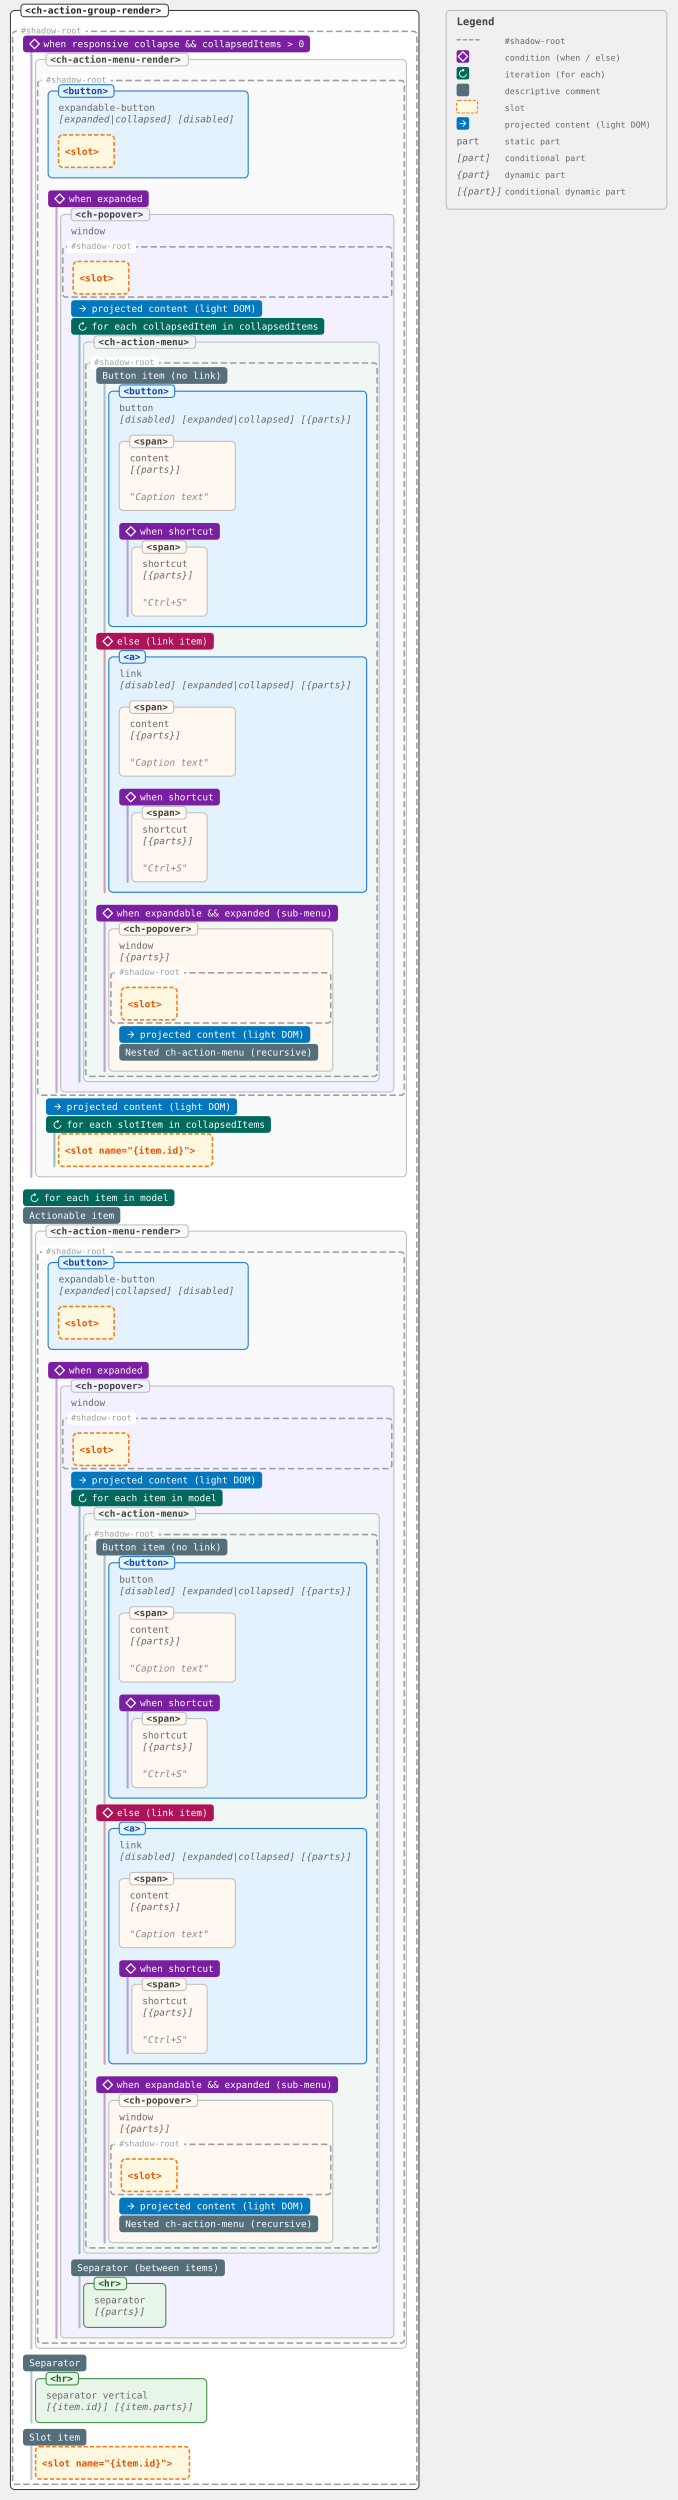
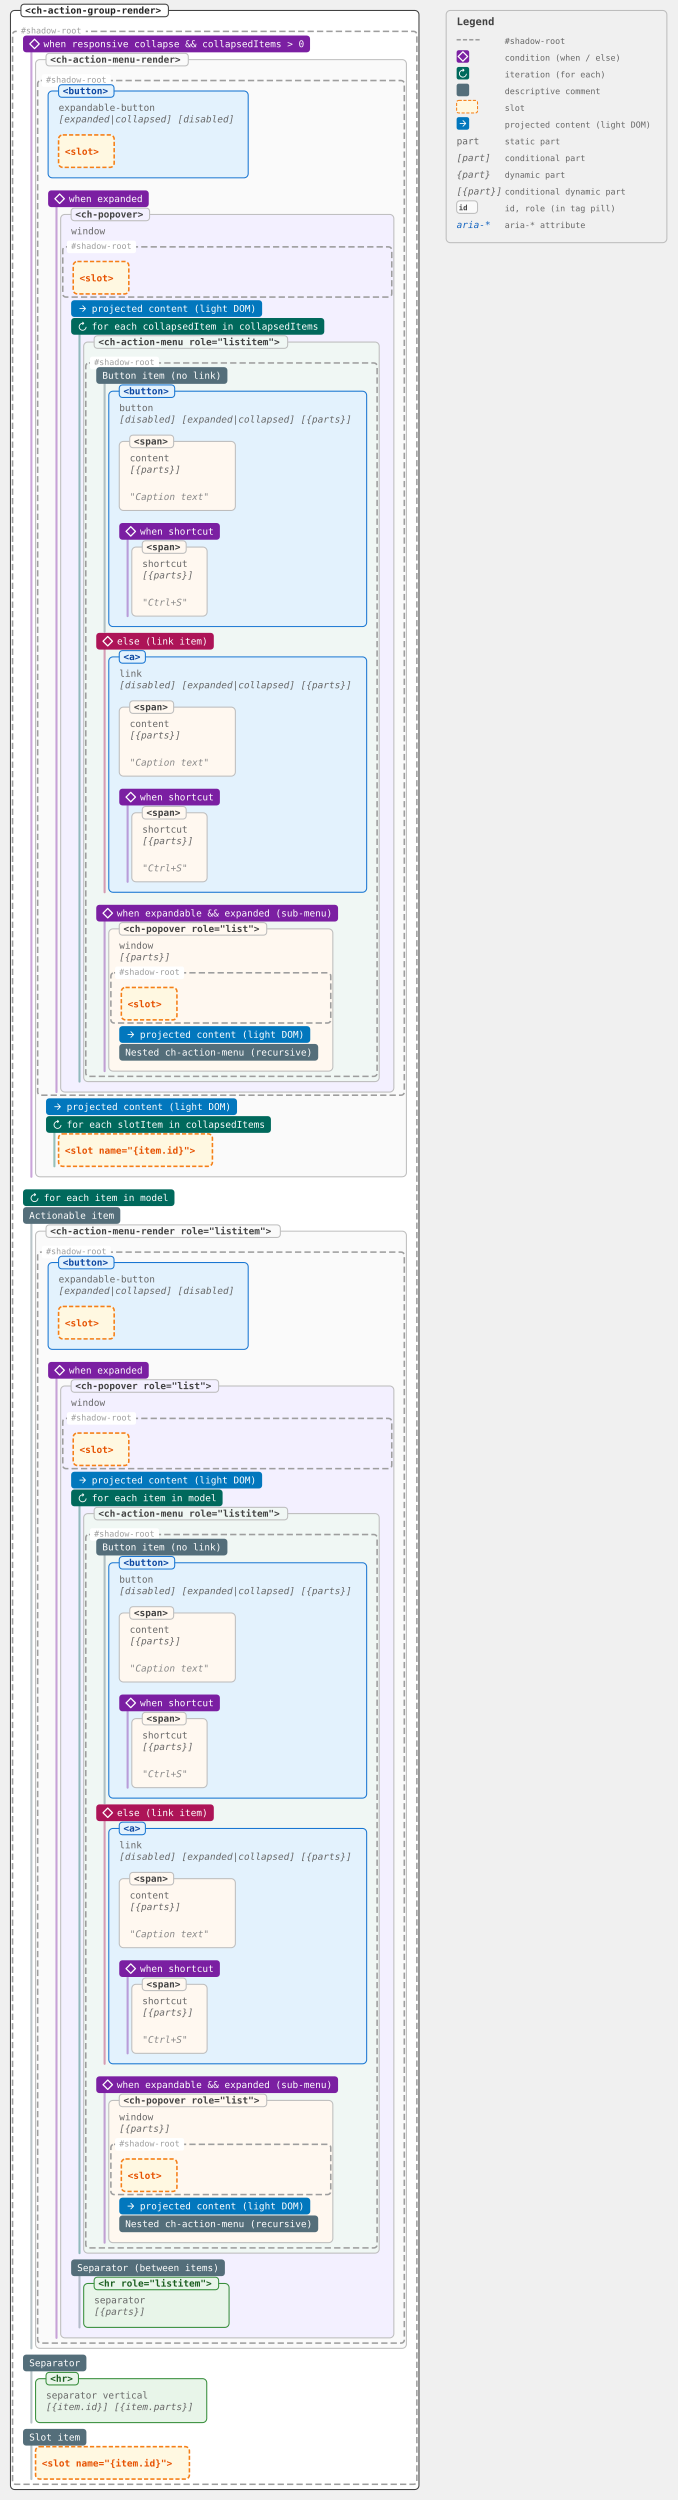
<svg xmlns="http://www.w3.org/2000/svg" viewBox="0 0 647.525 2390" width="647.525" height="2390" font-family="monospace, Consolas">
  <style>
    text { dominant-baseline: auto; }
  </style>
  <rect x="10" y="10" width="390.525" height="2370" fill="#ffffff" stroke="#424242" stroke-width="1" rx="4" />
  <rect x="20" y="4" width="141" height="12" fill="#ffffff" stroke="#424242" stroke-width="1" rx="3" />
  <text x="24" y="13" font-size="9" fill="#212121" font-weight="bold">&lt;ch-action-group-render&gt;</text>
  <rect x="12" y="30" width="386.525" height="2345" fill="none" stroke="#9e9e9e" stroke-width="1.5" stroke-dasharray="6 3" rx="3" />
  <rect x="16" y="24" width="66" height="12" fill="#ffffff" rx="2" />
  <text x="20" y="32" font-size="8" fill="#9e9e9e" font-family="monospace">#shadow-root</text>
  <line x1="30" y1="50" x2="30" y2="1125" stroke="#7b1fa2" stroke-width="2" stroke-opacity="0.4" stroke-linecap="round" />
  <line x1="30" y1="1170" x2="30" y2="2245" stroke="#546e7a" stroke-width="2" stroke-opacity="0.4" stroke-linecap="round" />
  <line x1="30" y1="2267" x2="30" y2="2316" stroke="#546e7a" stroke-width="2" stroke-opacity="0.4" stroke-linecap="round" />
  <line x1="30" y1="2338" x2="30" y2="2370" stroke="#546e7a" stroke-width="2" stroke-opacity="0.4" stroke-linecap="round" />
  <rect x="22" y="34" width="274.4" height="16" fill="#7b1fa2" rx="3" />
  <path d="M5 0.5 L9.5 5 L5 9.5 L0.5 5 Z" fill="none" stroke="#ffffff" stroke-width="1.2" stroke-linecap="round" stroke-linejoin="round" transform="translate(28,37) scale(1)" />
  <text x="166.2" y="45.15" font-size="9" fill="#ffffff" font-family="monospace" text-anchor="middle">when responsive collapse &amp;&amp; collapsedItems &gt; 0</text>
  <rect x="34" y="57" width="354.525" height="1068" fill="#fafafa" stroke="#bdbdbd" stroke-width="1" rx="4" />
  <rect x="44" y="51" width="136" height="12" fill="#fafafa" stroke="#bdbdbd" stroke-width="1" rx="3" />
  <text x="48" y="60" font-size="9" fill="#424242" font-weight="bold">&lt;ch-action-menu-render&gt;</text>
  <rect x="36" y="77" width="350.525" height="970" fill="none" stroke="#9e9e9e" stroke-width="1.5" stroke-dasharray="6 3" rx="3" />
  <rect x="40" y="71" width="66" height="12" fill="#ffffff" rx="2" />
  <text x="44" y="79" font-size="8" fill="#9e9e9e" font-family="monospace">#shadow-root</text>
  <rect x="44" y="1050" width="182.6" height="16" fill="#0277bd" rx="3" />
  <path d="M10.817 8.664H3.642a.613.613 0 0 1-.457-.19.647.647 0 0 1-.185-.47c0-.187.062-.343.185-.47a.613.613 0 0 1 .457-.19h7.175l-3.146-3.23a.613.613 0 0 1-.185-.462.668.668 0 0 1 .65-.651.58.58 0 0 1 .45.189l4.237 4.353c.065.066.11.137.137.214a.75.75 0 0 1 .04.247.75.75 0 0 1-.04.248.581.581 0 0 1-.137.214l-4.237 4.353a.59.59 0 0 1-.442.181.645.645 0 0 1-.457-.181.65.65 0 0 1-.193-.47.65.65 0 0 1 .193-.47l3.13-3.215Z" fill="#ffffff" transform="translate(50,1053) scale(0.625)" />
  <text x="142.3" y="1061.15" font-size="9" fill="#ffffff" font-family="monospace" text-anchor="middle">projected content (light DOM)</text>
  <line x1="54" y1="198" x2="54" y2="1044" stroke="#7b1fa2" stroke-width="2" stroke-opacity="0.4" stroke-linecap="round" />
  <line x1="52" y1="1083" x2="52" y2="1115" stroke="#00695c" stroke-width="2" stroke-opacity="0.4" stroke-linecap="round" />
  <rect x="46" y="87" width="191.275" height="83" fill="#e3f2fd" stroke="#1976d2" stroke-width="1" rx="4" />
  <rect x="56" y="81" width="53" height="12" fill="#e3f2fd" stroke="#1976d2" stroke-width="1" rx="3" />
  <text x="60" y="90" font-size="9" fill="#0d47a1" font-weight="bold">&lt;button&gt;</text>
  <text x="56" y="106" font-size="9" fill="#666">expandable-button</text>
  <text x="56" y="117" font-size="9" fill="#666" font-style="italic">[expanded|collapsed] [disabled]</text>
  <rect x="56" y="129" width="53.15" height="31" fill="#fff8e1" stroke="#f57f17" stroke-width="1.5" stroke-dasharray="4 2" rx="4" />
  <text x="62" y="148" font-size="9" fill="#e65100" font-weight="bold">&lt;slot&gt;</text>
  <rect x="46" y="182" width="96.2" height="16" fill="#7b1fa2" rx="3" />
  <path d="M5 0.5 L9.5 5 L5 9.5 L0.5 5 Z" fill="none" stroke="#ffffff" stroke-width="1.2" stroke-linecap="round" stroke-linejoin="round" transform="translate(52,185) scale(1)" />
  <text x="101.1" y="193.15" font-size="9" fill="#ffffff" font-family="monospace" text-anchor="middle">when expanded</text>
  <rect x="58" y="205" width="318.525" height="839" fill="#f3f0ff" stroke="#bdbdbd" stroke-width="1" rx="4" />
  <rect x="68" y="199" width="75" height="12" fill="#f3f0ff" stroke="#bdbdbd" stroke-width="1" rx="3" />
  <text x="72" y="208" font-size="9" fill="#424242" font-weight="bold">&lt;ch-popover&gt;</text>
  <rect x="60" y="236" width="314.525" height="48" fill="none" stroke="#9e9e9e" stroke-width="1.5" stroke-dasharray="6 3" rx="3" />
  <rect x="64" y="230" width="66" height="12" fill="#ffffff" rx="2" />
  <text x="68" y="238" font-size="8" fill="#9e9e9e" font-family="monospace">#shadow-root</text>
  <rect x="68" y="287" width="182.6" height="16" fill="#0277bd" rx="3" />
  <path d="M10.817 8.664H3.642a.613.613 0 0 1-.457-.19.647.647 0 0 1-.185-.47c0-.187.062-.343.185-.47a.613.613 0 0 1 .457-.19h7.175l-3.146-3.23a.613.613 0 0 1-.185-.462.668.668 0 0 1 .65-.651.58.58 0 0 1 .45.189l4.237 4.353c.065.066.11.137.137.214a.75.75 0 0 1 .04.247.75.75 0 0 1-.04.248.581.581 0 0 1-.137.214l-4.237 4.353a.59.59 0 0 1-.442.181.645.645 0 0 1-.457-.181.65.65 0 0 1-.193-.47.65.65 0 0 1 .193-.47l3.13-3.215Z" fill="#ffffff" transform="translate(74,290) scale(0.625)" />
  <text x="166.3" y="298.15" font-size="9" fill="#ffffff" font-family="monospace" text-anchor="middle">projected content (light DOM)</text>
  <text x="68" y="224" font-size="9" fill="#666">window</text>
  <line x1="76" y1="320" x2="76" y2="1034" stroke="#00695c" stroke-width="2" stroke-opacity="0.4" stroke-linecap="round" />
  <rect x="70" y="250" width="53.15" height="31" fill="#fff8e1" stroke="#f57f17" stroke-width="1.5" stroke-dasharray="4 2" rx="4" />
  <text x="76" y="269" font-size="9" fill="#e65100" font-weight="bold">&lt;slot&gt;</text>
  <rect x="68" y="304" width="242" height="16" fill="#00695c" rx="3" />
  <path d="M8 14.667a5.806 5.806 0 0 1-2.342-.475 6.1 6.1 0 0 1-1.9-1.284 6.097 6.097 0 0 1-1.283-1.9A5.804 5.804 0 0 1 2 8.667a5.8 5.8 0 0 1 .475-2.342 6.099 6.099 0 0 1 1.283-1.9 6.099 6.099 0 0 1 1.9-1.283A5.805 5.805 0 0 1 8 2.667h.1L7.533 2.1a.622.622 0 0 1-.183-.458.68.68 0 0 1 .183-.475.68.68 0 0 1 .475-.209.62.62 0 0 1 .475.192L10.2 2.867a.632.632 0 0 1 .183.466.632.632 0 0 1-.183.467L8.483 5.517a.62.62 0 0 1-.475.191.68.68 0 0 1-.475-.208.68.68 0 0 1-.183-.475c0-.183.061-.336.183-.458L8.1 4H8c-1.3 0-2.403.453-3.308 1.358-.906.906-1.359 2.009-1.359 3.309 0 1.3.453 2.402 1.359 3.308.905.906 2.008 1.358 3.308 1.358 1.178 0 2.206-.383 3.083-1.15.878-.766 1.395-1.733 1.55-2.9a.68.68 0 0 1 .234-.441.687.687 0 0 1 .466-.175c.178 0 .334.055.467.166a.44.44 0 0 1 .167.417c-.156 1.544-.8 2.833-1.934 3.867C10.9 14.15 9.556 14.667 8 14.667Z" fill="#ffffff" transform="translate(74,307) scale(0.625)" />
  <text x="196" y="315.15" font-size="9" fill="#ffffff" font-family="monospace" text-anchor="middle">for each collapsedItem in collapsedItems</text>
  <rect x="80" y="327" width="282.525" height="707" fill="#f0f7f4" stroke="#bdbdbd" stroke-width="1" rx="4" />
-   <rect x="90" y="321" width="97" height="12" fill="#f0f7f4" stroke="#bdbdbd" stroke-width="1" rx="3" />
-   <text x="94" y="330" font-size="9" fill="#424242" font-weight="bold">&lt;ch-action-menu&gt;</text>
+   <rect x="90" y="321" width="185" height="12" fill="#f0f7f4" stroke="#bdbdbd" stroke-width="1" rx="3" />
+   <text x="94" y="330" font-size="9" fill="#424242" font-weight="bold">&lt;ch-action-menu role="listitem"&gt;</text>
  <rect x="82" y="347" width="278.525" height="682" fill="none" stroke="#9e9e9e" stroke-width="1.5" stroke-dasharray="6 3" rx="3" />
  <rect x="86" y="341" width="66" height="12" fill="#ffffff" rx="2" />
  <text x="90" y="349" font-size="8" fill="#9e9e9e" font-family="monospace">#shadow-root</text>
  <line x1="100" y1="367" x2="100" y2="604" stroke="#546e7a" stroke-width="2" stroke-opacity="0.4" stroke-linecap="round" />
  <line x1="100" y1="621" x2="100" y2="853" stroke="#ad1457" stroke-width="2" stroke-opacity="0.4" stroke-linecap="round" />
  <line x1="100" y1="881" x2="100" y2="1024" stroke="#7b1fa2" stroke-width="2" stroke-opacity="0.4" stroke-linecap="round" />
  <rect x="92" y="351" width="125.4" height="16" fill="#546e7a" rx="3" />
  <text x="154.7" y="362.15" font-size="9" fill="#ffffff" font-family="monospace" text-anchor="middle">Button item (no link)</text>
  <rect x="104" y="374" width="246.525" height="225" fill="#e3f2fd" stroke="#1976d2" stroke-width="1" rx="4" />
  <rect x="114" y="368" width="53" height="12" fill="#e3f2fd" stroke="#1976d2" stroke-width="1" rx="3" />
  <text x="118" y="377" font-size="9" fill="#0d47a1" font-weight="bold">&lt;button&gt;</text>
  <text x="114" y="393" font-size="9" fill="#666">button</text>
  <text x="114" y="404" font-size="9" fill="#666" font-style="italic">[disabled] [expanded|collapsed] [{parts}]</text>
  <line x1="122" y1="516" x2="122" y2="589" stroke="#7b1fa2" stroke-width="2" stroke-opacity="0.4" stroke-linecap="round" />
  <rect x="114" y="422" width="111" height="66" fill="#fff8f0" stroke="#bdbdbd" stroke-width="1" rx="4" />
  <rect x="124" y="416" width="42" height="12" fill="#fff8f0" stroke="#bdbdbd" stroke-width="1" rx="3" />
  <text x="128" y="425" font-size="9" fill="#424242" font-weight="bold">&lt;span&gt;</text>
  <text x="124" y="441" font-size="9" fill="#666">content</text>
  <text x="124" y="452" font-size="9" fill="#666" font-style="italic">[{parts}]</text>
  <text x="124" y="478" font-size="9" fill="#888" font-style="italic">"Caption text"</text>
  <rect x="114" y="500" width="96.2" height="16" fill="#7b1fa2" rx="3" />
  <path d="M5 0.5 L9.5 5 L5 9.5 L0.5 5 Z" fill="none" stroke="#ffffff" stroke-width="1.2" stroke-linecap="round" stroke-linejoin="round" transform="translate(120,503) scale(1)" />
  <text x="169.1" y="511.15" font-size="9" fill="#ffffff" font-family="monospace" text-anchor="middle">when shortcut</text>
  <rect x="126" y="523" width="72" height="66" fill="#fff8f0" stroke="#bdbdbd" stroke-width="1" rx="4" />
  <rect x="136" y="517" width="42" height="12" fill="#fff8f0" stroke="#bdbdbd" stroke-width="1" rx="3" />
  <text x="140" y="526" font-size="9" fill="#424242" font-weight="bold">&lt;span&gt;</text>
  <text x="136" y="542" font-size="9" fill="#666">shortcut</text>
  <text x="136" y="553" font-size="9" fill="#666" font-style="italic">[{parts}]</text>
  <text x="136" y="579" font-size="9" fill="#888" font-style="italic">"Ctrl+S"</text>
  <rect x="92" y="605" width="112.4" height="16" fill="#ad1457" rx="3" />
  <path d="M5 0.5 L9.5 5 L5 9.5 L0.5 5 Z" fill="none" stroke="#ffffff" stroke-width="1.2" stroke-linecap="round" stroke-linejoin="round" transform="translate(98,608) scale(1)" />
  <text x="155.2" y="616.15" font-size="9" fill="#ffffff" font-family="monospace" text-anchor="middle">else (link item)</text>
  <rect x="104" y="628" width="246.525" height="225" fill="#e3f2fd" stroke="#1976d2" stroke-width="1" rx="4" />
  <rect x="114" y="622" width="25" height="12" fill="#e3f2fd" stroke="#1976d2" stroke-width="1" rx="3" />
  <text x="118" y="631" font-size="9" fill="#0d47a1" font-weight="bold">&lt;a&gt;</text>
  <text x="114" y="647" font-size="9" fill="#666">link</text>
  <text x="114" y="658" font-size="9" fill="#666" font-style="italic">[disabled] [expanded|collapsed] [{parts}]</text>
  <line x1="122" y1="770" x2="122" y2="843" stroke="#7b1fa2" stroke-width="2" stroke-opacity="0.4" stroke-linecap="round" />
  <rect x="114" y="676" width="111" height="66" fill="#fff8f0" stroke="#bdbdbd" stroke-width="1" rx="4" />
  <rect x="124" y="670" width="42" height="12" fill="#fff8f0" stroke="#bdbdbd" stroke-width="1" rx="3" />
  <text x="128" y="679" font-size="9" fill="#424242" font-weight="bold">&lt;span&gt;</text>
  <text x="124" y="695" font-size="9" fill="#666">content</text>
  <text x="124" y="706" font-size="9" fill="#666" font-style="italic">[{parts}]</text>
  <text x="124" y="732" font-size="9" fill="#888" font-style="italic">"Caption text"</text>
  <rect x="114" y="754" width="96.2" height="16" fill="#7b1fa2" rx="3" />
  <path d="M5 0.5 L9.5 5 L5 9.5 L0.5 5 Z" fill="none" stroke="#ffffff" stroke-width="1.2" stroke-linecap="round" stroke-linejoin="round" transform="translate(120,757) scale(1)" />
  <text x="169.1" y="765.15" font-size="9" fill="#ffffff" font-family="monospace" text-anchor="middle">when shortcut</text>
  <rect x="126" y="777" width="72" height="66" fill="#fff8f0" stroke="#bdbdbd" stroke-width="1" rx="4" />
  <rect x="136" y="771" width="42" height="12" fill="#fff8f0" stroke="#bdbdbd" stroke-width="1" rx="3" />
  <text x="140" y="780" font-size="9" fill="#424242" font-weight="bold">&lt;span&gt;</text>
  <text x="136" y="796" font-size="9" fill="#666">shortcut</text>
  <text x="136" y="807" font-size="9" fill="#666" font-style="italic">[{parts}]</text>
  <text x="136" y="833" font-size="9" fill="#888" font-style="italic">"Ctrl+S"</text>
  <rect x="92" y="865" width="231.2" height="16" fill="#7b1fa2" rx="3" />
  <path d="M5 0.5 L9.5 5 L5 9.5 L0.5 5 Z" fill="none" stroke="#ffffff" stroke-width="1.2" stroke-linecap="round" stroke-linejoin="round" transform="translate(98,868) scale(1)" />
  <text x="214.6" y="876.15" font-size="9" fill="#ffffff" font-family="monospace" text-anchor="middle">when expandable &amp;&amp; expanded (sub-menu)</text>
  <rect x="104" y="888" width="214.2" height="136" fill="#fff8f0" stroke="#bdbdbd" stroke-width="1" rx="4" />
-   <rect x="114" y="882" width="75" height="12" fill="#fff8f0" stroke="#bdbdbd" stroke-width="1" rx="3" />
-   <text x="118" y="891" font-size="9" fill="#424242" font-weight="bold">&lt;ch-popover&gt;</text>
+   <rect x="114" y="882" width="141" height="12" fill="#fff8f0" stroke="#bdbdbd" stroke-width="1" rx="3" />
+   <text x="118" y="891" font-size="9" fill="#424242" font-weight="bold">&lt;ch-popover role="list"&gt;</text>
  <rect x="106" y="930" width="210.2" height="48" fill="none" stroke="#9e9e9e" stroke-width="1.5" stroke-dasharray="6 3" rx="3" />
  <rect x="110" y="924" width="66" height="12" fill="#ffffff" rx="2" />
  <text x="114" y="932" font-size="8" fill="#9e9e9e" font-family="monospace">#shadow-root</text>
  <rect x="114" y="981" width="182.6" height="16" fill="#0277bd" rx="3" />
  <path d="M10.817 8.664H3.642a.613.613 0 0 1-.457-.19.647.647 0 0 1-.185-.47c0-.187.062-.343.185-.47a.613.613 0 0 1 .457-.19h7.175l-3.146-3.23a.613.613 0 0 1-.185-.462.668.668 0 0 1 .65-.651.58.58 0 0 1 .45.189l4.237 4.353c.065.066.11.137.137.214a.75.75 0 0 1 .04.247.75.75 0 0 1-.04.248.581.581 0 0 1-.137.214l-4.237 4.353a.59.59 0 0 1-.442.181.645.645 0 0 1-.457-.181.65.65 0 0 1-.193-.47.65.65 0 0 1 .193-.47l3.13-3.215Z" fill="#ffffff" transform="translate(120,984) scale(0.625)" />
  <text x="212.3" y="992.15" font-size="9" fill="#ffffff" font-family="monospace" text-anchor="middle">projected content (light DOM)</text>
  <text x="114" y="907" font-size="9" fill="#666">window</text>
  <text x="114" y="918" font-size="9" fill="#666" font-style="italic">[{parts}]</text>
  <rect x="116" y="944" width="53.15" height="31" fill="#fff8e1" stroke="#f57f17" stroke-width="1.5" stroke-dasharray="4 2" rx="4" />
  <text x="122" y="963" font-size="9" fill="#e65100" font-weight="bold">&lt;slot&gt;</text>
  <rect x="114" y="998" width="190.2" height="16" fill="#546e7a" rx="3" />
  <text x="209.1" y="1009.15" font-size="9" fill="#ffffff" font-family="monospace" text-anchor="middle">Nested ch-action-menu (recursive)</text>
  <rect x="44" y="1067" width="215" height="16" fill="#00695c" rx="3" />
  <path d="M8 14.667a5.806 5.806 0 0 1-2.342-.475 6.1 6.1 0 0 1-1.9-1.284 6.097 6.097 0 0 1-1.283-1.9A5.804 5.804 0 0 1 2 8.667a5.8 5.8 0 0 1 .475-2.342 6.099 6.099 0 0 1 1.283-1.9 6.099 6.099 0 0 1 1.9-1.283A5.805 5.805 0 0 1 8 2.667h.1L7.533 2.1a.622.622 0 0 1-.183-.458.68.68 0 0 1 .183-.475.68.68 0 0 1 .475-.209.62.62 0 0 1 .475.192L10.2 2.867a.632.632 0 0 1 .183.466.632.632 0 0 1-.183.467L8.483 5.517a.62.62 0 0 1-.475.191.68.68 0 0 1-.475-.208.68.68 0 0 1-.183-.475c0-.183.061-.336.183-.458L8.1 4H8c-1.3 0-2.403.453-3.308 1.358-.906.906-1.359 2.009-1.359 3.309 0 1.3.453 2.402 1.359 3.308.905.906 2.008 1.358 3.308 1.358 1.178 0 2.206-.383 3.083-1.15.878-.766 1.395-1.733 1.55-2.9a.68.68 0 0 1 .234-.441.687.687 0 0 1 .466-.175c.178 0 .334.055.467.166a.44.44 0 0 1 .167.417c-.156 1.544-.8 2.833-1.934 3.867C10.9 14.15 9.556 14.667 8 14.667Z" fill="#ffffff" transform="translate(50,1070) scale(0.625)" />
  <text x="158.5" y="1078.15" font-size="9" fill="#ffffff" font-family="monospace" text-anchor="middle">for each slotItem in collapsedItems</text>
  <rect x="56" y="1084" width="147.075" height="31" fill="#fff8e1" stroke="#f57f17" stroke-width="1.5" stroke-dasharray="4 2" rx="4" />
  <text x="62" y="1103" font-size="9" fill="#e65100" font-weight="bold">&lt;slot name="{item.id}"&gt;</text>
  <rect x="22" y="1137" width="144.8" height="16" fill="#00695c" rx="3" />
  <path d="M8 14.667a5.806 5.806 0 0 1-2.342-.475 6.1 6.1 0 0 1-1.9-1.284 6.097 6.097 0 0 1-1.283-1.9A5.804 5.804 0 0 1 2 8.667a5.8 5.8 0 0 1 .475-2.342 6.099 6.099 0 0 1 1.283-1.9 6.099 6.099 0 0 1 1.9-1.283A5.805 5.805 0 0 1 8 2.667h.1L7.533 2.1a.622.622 0 0 1-.183-.458.68.68 0 0 1 .183-.475.68.68 0 0 1 .475-.209.62.62 0 0 1 .475.192L10.2 2.867a.632.632 0 0 1 .183.466.632.632 0 0 1-.183.467L8.483 5.517a.62.62 0 0 1-.475.191.68.68 0 0 1-.475-.208.68.68 0 0 1-.183-.475c0-.183.061-.336.183-.458L8.1 4H8c-1.3 0-2.403.453-3.308 1.358-.906.906-1.359 2.009-1.359 3.309 0 1.3.453 2.402 1.359 3.308.905.906 2.008 1.358 3.308 1.358 1.178 0 2.206-.383 3.083-1.15.878-.766 1.395-1.733 1.55-2.9a.68.68 0 0 1 .234-.441.687.687 0 0 1 .466-.175c.178 0 .334.055.467.166a.44.44 0 0 1 .167.417c-.156 1.544-.8 2.833-1.934 3.867C10.9 14.15 9.556 14.667 8 14.667Z" fill="#ffffff" transform="translate(28,1140) scale(0.625)" />
  <text x="101.4" y="1148.15" font-size="9" fill="#ffffff" font-family="monospace" text-anchor="middle">for each item in model</text>
  <rect x="22" y="1154" width="93" height="16" fill="#546e7a" rx="3" />
  <text x="68.5" y="1165.15" font-size="9" fill="#ffffff" font-family="monospace" text-anchor="middle">Actionable item</text>
  <rect x="34" y="1177" width="354.525" height="1068" fill="#fafafa" stroke="#bdbdbd" stroke-width="1" rx="4" />
-   <rect x="44" y="1171" width="136" height="12" fill="#fafafa" stroke="#bdbdbd" stroke-width="1" rx="3" />
-   <text x="48" y="1180" font-size="9" fill="#424242" font-weight="bold">&lt;ch-action-menu-render&gt;</text>
+   <rect x="44" y="1171" width="224" height="12" fill="#fafafa" stroke="#bdbdbd" stroke-width="1" rx="3" />
+   <text x="48" y="1180" font-size="9" fill="#424242" font-weight="bold">&lt;ch-action-menu-render role="listitem"&gt;</text>
  <rect x="36" y="1197" width="350.525" height="1043" fill="none" stroke="#9e9e9e" stroke-width="1.5" stroke-dasharray="6 3" rx="3" />
  <rect x="40" y="1191" width="66" height="12" fill="#ffffff" rx="2" />
  <text x="44" y="1199" font-size="8" fill="#9e9e9e" font-family="monospace">#shadow-root</text>
  <line x1="54" y1="1318" x2="54" y2="2235" stroke="#7b1fa2" stroke-width="2" stroke-opacity="0.4" stroke-linecap="round" />
  <rect x="46" y="1207" width="191.275" height="83" fill="#e3f2fd" stroke="#1976d2" stroke-width="1" rx="4" />
  <rect x="56" y="1201" width="53" height="12" fill="#e3f2fd" stroke="#1976d2" stroke-width="1" rx="3" />
  <text x="60" y="1210" font-size="9" fill="#0d47a1" font-weight="bold">&lt;button&gt;</text>
  <text x="56" y="1226" font-size="9" fill="#666">expandable-button</text>
  <text x="56" y="1237" font-size="9" fill="#666" font-style="italic">[expanded|collapsed] [disabled]</text>
  <rect x="56" y="1249" width="53.15" height="31" fill="#fff8e1" stroke="#f57f17" stroke-width="1.5" stroke-dasharray="4 2" rx="4" />
  <text x="62" y="1268" font-size="9" fill="#e65100" font-weight="bold">&lt;slot&gt;</text>
  <rect x="46" y="1302" width="96.2" height="16" fill="#7b1fa2" rx="3" />
  <path d="M5 0.5 L9.5 5 L5 9.5 L0.5 5 Z" fill="none" stroke="#ffffff" stroke-width="1.2" stroke-linecap="round" stroke-linejoin="round" transform="translate(52,1305) scale(1)" />
  <text x="101.1" y="1313.15" font-size="9" fill="#ffffff" font-family="monospace" text-anchor="middle">when expanded</text>
  <rect x="58" y="1325" width="318.525" height="910" fill="#f3f0ff" stroke="#bdbdbd" stroke-width="1" rx="4" />
-   <rect x="68" y="1319" width="75" height="12" fill="#f3f0ff" stroke="#bdbdbd" stroke-width="1" rx="3" />
-   <text x="72" y="1328" font-size="9" fill="#424242" font-weight="bold">&lt;ch-popover&gt;</text>
+   <rect x="68" y="1319" width="141" height="12" fill="#f3f0ff" stroke="#bdbdbd" stroke-width="1" rx="3" />
+   <text x="72" y="1328" font-size="9" fill="#424242" font-weight="bold">&lt;ch-popover role="list"&gt;</text>
  <rect x="60" y="1356" width="314.525" height="48" fill="none" stroke="#9e9e9e" stroke-width="1.5" stroke-dasharray="6 3" rx="3" />
  <rect x="64" y="1350" width="66" height="12" fill="#ffffff" rx="2" />
  <text x="68" y="1358" font-size="8" fill="#9e9e9e" font-family="monospace">#shadow-root</text>
  <rect x="68" y="1407" width="182.6" height="16" fill="#0277bd" rx="3" />
  <path d="M10.817 8.664H3.642a.613.613 0 0 1-.457-.19.647.647 0 0 1-.185-.47c0-.187.062-.343.185-.47a.613.613 0 0 1 .457-.19h7.175l-3.146-3.23a.613.613 0 0 1-.185-.462.668.668 0 0 1 .65-.651.58.58 0 0 1 .45.189l4.237 4.353c.065.066.11.137.137.214a.75.75 0 0 1 .04.247.75.75 0 0 1-.04.248.581.581 0 0 1-.137.214l-4.237 4.353a.59.59 0 0 1-.442.181.645.645 0 0 1-.457-.181.65.65 0 0 1-.193-.47.65.65 0 0 1 .193-.47l3.13-3.215Z" fill="#ffffff" transform="translate(74,1410) scale(0.625)" />
  <text x="166.3" y="1418.15" font-size="9" fill="#ffffff" font-family="monospace" text-anchor="middle">projected content (light DOM)</text>
  <text x="68" y="1344" font-size="9" fill="#666">window</text>
  <line x1="76" y1="1440" x2="76" y2="2154" stroke="#00695c" stroke-width="2" stroke-opacity="0.4" stroke-linecap="round" />
  <line x1="76" y1="2176" x2="76" y2="2225" stroke="#546e7a" stroke-width="2" stroke-opacity="0.4" stroke-linecap="round" />
  <rect x="70" y="1370" width="53.15" height="31" fill="#fff8e1" stroke="#f57f17" stroke-width="1.5" stroke-dasharray="4 2" rx="4" />
  <text x="76" y="1389" font-size="9" fill="#e65100" font-weight="bold">&lt;slot&gt;</text>
  <rect x="68" y="1424" width="144.8" height="16" fill="#00695c" rx="3" />
  <path d="M8 14.667a5.806 5.806 0 0 1-2.342-.475 6.1 6.1 0 0 1-1.9-1.284 6.097 6.097 0 0 1-1.283-1.9A5.804 5.804 0 0 1 2 8.667a5.8 5.8 0 0 1 .475-2.342 6.099 6.099 0 0 1 1.283-1.9 6.099 6.099 0 0 1 1.9-1.283A5.805 5.805 0 0 1 8 2.667h.1L7.533 2.1a.622.622 0 0 1-.183-.458.68.68 0 0 1 .183-.475.68.68 0 0 1 .475-.209.62.62 0 0 1 .475.192L10.2 2.867a.632.632 0 0 1 .183.466.632.632 0 0 1-.183.467L8.483 5.517a.62.62 0 0 1-.475.191.68.68 0 0 1-.475-.208.68.68 0 0 1-.183-.475c0-.183.061-.336.183-.458L8.1 4H8c-1.3 0-2.403.453-3.308 1.358-.906.906-1.359 2.009-1.359 3.309 0 1.3.453 2.402 1.359 3.308.905.906 2.008 1.358 3.308 1.358 1.178 0 2.206-.383 3.083-1.15.878-.766 1.395-1.733 1.55-2.9a.68.68 0 0 1 .234-.441.687.687 0 0 1 .466-.175c.178 0 .334.055.467.166a.44.44 0 0 1 .167.417c-.156 1.544-.8 2.833-1.934 3.867C10.9 14.15 9.556 14.667 8 14.667Z" fill="#ffffff" transform="translate(74,1427) scale(0.625)" />
  <text x="147.4" y="1435.15" font-size="9" fill="#ffffff" font-family="monospace" text-anchor="middle">for each item in model</text>
  <rect x="80" y="1447" width="282.525" height="707" fill="#f0f7f4" stroke="#bdbdbd" stroke-width="1" rx="4" />
-   <rect x="90" y="1441" width="97" height="12" fill="#f0f7f4" stroke="#bdbdbd" stroke-width="1" rx="3" />
-   <text x="94" y="1450" font-size="9" fill="#424242" font-weight="bold">&lt;ch-action-menu&gt;</text>
+   <rect x="90" y="1441" width="185" height="12" fill="#f0f7f4" stroke="#bdbdbd" stroke-width="1" rx="3" />
+   <text x="94" y="1450" font-size="9" fill="#424242" font-weight="bold">&lt;ch-action-menu role="listitem"&gt;</text>
  <rect x="82" y="1467" width="278.525" height="682" fill="none" stroke="#9e9e9e" stroke-width="1.5" stroke-dasharray="6 3" rx="3" />
  <rect x="86" y="1461" width="66" height="12" fill="#ffffff" rx="2" />
  <text x="90" y="1469" font-size="8" fill="#9e9e9e" font-family="monospace">#shadow-root</text>
  <line x1="100" y1="1487" x2="100" y2="1724" stroke="#546e7a" stroke-width="2" stroke-opacity="0.4" stroke-linecap="round" />
  <line x1="100" y1="1741" x2="100" y2="1973" stroke="#ad1457" stroke-width="2" stroke-opacity="0.4" stroke-linecap="round" />
  <line x1="100" y1="2001" x2="100" y2="2144" stroke="#7b1fa2" stroke-width="2" stroke-opacity="0.4" stroke-linecap="round" />
  <rect x="92" y="1471" width="125.4" height="16" fill="#546e7a" rx="3" />
  <text x="154.7" y="1482.15" font-size="9" fill="#ffffff" font-family="monospace" text-anchor="middle">Button item (no link)</text>
  <rect x="104" y="1494" width="246.525" height="225" fill="#e3f2fd" stroke="#1976d2" stroke-width="1" rx="4" />
  <rect x="114" y="1488" width="53" height="12" fill="#e3f2fd" stroke="#1976d2" stroke-width="1" rx="3" />
  <text x="118" y="1497" font-size="9" fill="#0d47a1" font-weight="bold">&lt;button&gt;</text>
  <text x="114" y="1513" font-size="9" fill="#666">button</text>
  <text x="114" y="1524" font-size="9" fill="#666" font-style="italic">[disabled] [expanded|collapsed] [{parts}]</text>
  <line x1="122" y1="1636" x2="122" y2="1709" stroke="#7b1fa2" stroke-width="2" stroke-opacity="0.4" stroke-linecap="round" />
  <rect x="114" y="1542" width="111" height="66" fill="#fff8f0" stroke="#bdbdbd" stroke-width="1" rx="4" />
  <rect x="124" y="1536" width="42" height="12" fill="#fff8f0" stroke="#bdbdbd" stroke-width="1" rx="3" />
  <text x="128" y="1545" font-size="9" fill="#424242" font-weight="bold">&lt;span&gt;</text>
  <text x="124" y="1561" font-size="9" fill="#666">content</text>
  <text x="124" y="1572" font-size="9" fill="#666" font-style="italic">[{parts}]</text>
  <text x="124" y="1598" font-size="9" fill="#888" font-style="italic">"Caption text"</text>
  <rect x="114" y="1620" width="96.2" height="16" fill="#7b1fa2" rx="3" />
  <path d="M5 0.5 L9.5 5 L5 9.5 L0.5 5 Z" fill="none" stroke="#ffffff" stroke-width="1.2" stroke-linecap="round" stroke-linejoin="round" transform="translate(120,1623) scale(1)" />
  <text x="169.1" y="1631.15" font-size="9" fill="#ffffff" font-family="monospace" text-anchor="middle">when shortcut</text>
  <rect x="126" y="1643" width="72" height="66" fill="#fff8f0" stroke="#bdbdbd" stroke-width="1" rx="4" />
  <rect x="136" y="1637" width="42" height="12" fill="#fff8f0" stroke="#bdbdbd" stroke-width="1" rx="3" />
  <text x="140" y="1646" font-size="9" fill="#424242" font-weight="bold">&lt;span&gt;</text>
  <text x="136" y="1662" font-size="9" fill="#666">shortcut</text>
  <text x="136" y="1673" font-size="9" fill="#666" font-style="italic">[{parts}]</text>
  <text x="136" y="1699" font-size="9" fill="#888" font-style="italic">"Ctrl+S"</text>
  <rect x="92" y="1725" width="112.4" height="16" fill="#ad1457" rx="3" />
  <path d="M5 0.5 L9.5 5 L5 9.5 L0.5 5 Z" fill="none" stroke="#ffffff" stroke-width="1.2" stroke-linecap="round" stroke-linejoin="round" transform="translate(98,1728) scale(1)" />
  <text x="155.2" y="1736.15" font-size="9" fill="#ffffff" font-family="monospace" text-anchor="middle">else (link item)</text>
  <rect x="104" y="1748" width="246.525" height="225" fill="#e3f2fd" stroke="#1976d2" stroke-width="1" rx="4" />
  <rect x="114" y="1742" width="25" height="12" fill="#e3f2fd" stroke="#1976d2" stroke-width="1" rx="3" />
  <text x="118" y="1751" font-size="9" fill="#0d47a1" font-weight="bold">&lt;a&gt;</text>
  <text x="114" y="1767" font-size="9" fill="#666">link</text>
  <text x="114" y="1778" font-size="9" fill="#666" font-style="italic">[disabled] [expanded|collapsed] [{parts}]</text>
  <line x1="122" y1="1890" x2="122" y2="1963" stroke="#7b1fa2" stroke-width="2" stroke-opacity="0.4" stroke-linecap="round" />
  <rect x="114" y="1796" width="111" height="66" fill="#fff8f0" stroke="#bdbdbd" stroke-width="1" rx="4" />
  <rect x="124" y="1790" width="42" height="12" fill="#fff8f0" stroke="#bdbdbd" stroke-width="1" rx="3" />
  <text x="128" y="1799" font-size="9" fill="#424242" font-weight="bold">&lt;span&gt;</text>
  <text x="124" y="1815" font-size="9" fill="#666">content</text>
  <text x="124" y="1826" font-size="9" fill="#666" font-style="italic">[{parts}]</text>
  <text x="124" y="1852" font-size="9" fill="#888" font-style="italic">"Caption text"</text>
  <rect x="114" y="1874" width="96.2" height="16" fill="#7b1fa2" rx="3" />
  <path d="M5 0.5 L9.5 5 L5 9.5 L0.5 5 Z" fill="none" stroke="#ffffff" stroke-width="1.2" stroke-linecap="round" stroke-linejoin="round" transform="translate(120,1877) scale(1)" />
  <text x="169.1" y="1885.15" font-size="9" fill="#ffffff" font-family="monospace" text-anchor="middle">when shortcut</text>
  <rect x="126" y="1897" width="72" height="66" fill="#fff8f0" stroke="#bdbdbd" stroke-width="1" rx="4" />
  <rect x="136" y="1891" width="42" height="12" fill="#fff8f0" stroke="#bdbdbd" stroke-width="1" rx="3" />
  <text x="140" y="1900" font-size="9" fill="#424242" font-weight="bold">&lt;span&gt;</text>
  <text x="136" y="1916" font-size="9" fill="#666">shortcut</text>
  <text x="136" y="1927" font-size="9" fill="#666" font-style="italic">[{parts}]</text>
  <text x="136" y="1953" font-size="9" fill="#888" font-style="italic">"Ctrl+S"</text>
  <rect x="92" y="1985" width="231.2" height="16" fill="#7b1fa2" rx="3" />
  <path d="M5 0.5 L9.5 5 L5 9.5 L0.5 5 Z" fill="none" stroke="#ffffff" stroke-width="1.2" stroke-linecap="round" stroke-linejoin="round" transform="translate(98,1988) scale(1)" />
  <text x="214.6" y="1996.15" font-size="9" fill="#ffffff" font-family="monospace" text-anchor="middle">when expandable &amp;&amp; expanded (sub-menu)</text>
  <rect x="104" y="2008" width="214.2" height="136" fill="#fff8f0" stroke="#bdbdbd" stroke-width="1" rx="4" />
-   <rect x="114" y="2002" width="75" height="12" fill="#fff8f0" stroke="#bdbdbd" stroke-width="1" rx="3" />
-   <text x="118" y="2011" font-size="9" fill="#424242" font-weight="bold">&lt;ch-popover&gt;</text>
+   <rect x="114" y="2002" width="141" height="12" fill="#fff8f0" stroke="#bdbdbd" stroke-width="1" rx="3" />
+   <text x="118" y="2011" font-size="9" fill="#424242" font-weight="bold">&lt;ch-popover role="list"&gt;</text>
  <rect x="106" y="2050" width="210.2" height="48" fill="none" stroke="#9e9e9e" stroke-width="1.5" stroke-dasharray="6 3" rx="3" />
  <rect x="110" y="2044" width="66" height="12" fill="#ffffff" rx="2" />
  <text x="114" y="2052" font-size="8" fill="#9e9e9e" font-family="monospace">#shadow-root</text>
  <rect x="114" y="2101" width="182.6" height="16" fill="#0277bd" rx="3" />
  <path d="M10.817 8.664H3.642a.613.613 0 0 1-.457-.19.647.647 0 0 1-.185-.47c0-.187.062-.343.185-.47a.613.613 0 0 1 .457-.19h7.175l-3.146-3.23a.613.613 0 0 1-.185-.462.668.668 0 0 1 .65-.651.58.58 0 0 1 .45.189l4.237 4.353c.065.066.11.137.137.214a.75.75 0 0 1 .04.247.75.75 0 0 1-.04.248.581.581 0 0 1-.137.214l-4.237 4.353a.59.59 0 0 1-.442.181.645.645 0 0 1-.457-.181.65.65 0 0 1-.193-.47.65.65 0 0 1 .193-.47l3.13-3.215Z" fill="#ffffff" transform="translate(120,2104) scale(0.625)" />
  <text x="212.3" y="2112.15" font-size="9" fill="#ffffff" font-family="monospace" text-anchor="middle">projected content (light DOM)</text>
  <text x="114" y="2027" font-size="9" fill="#666">window</text>
  <text x="114" y="2038" font-size="9" fill="#666" font-style="italic">[{parts}]</text>
  <rect x="116" y="2064" width="53.15" height="31" fill="#fff8e1" stroke="#f57f17" stroke-width="1.5" stroke-dasharray="4 2" rx="4" />
  <text x="122" y="2083" font-size="9" fill="#e65100" font-weight="bold">&lt;slot&gt;</text>
  <rect x="114" y="2118" width="190.2" height="16" fill="#546e7a" rx="3" />
  <text x="209.1" y="2129.15" font-size="9" fill="#ffffff" font-family="monospace" text-anchor="middle">Nested ch-action-menu (recursive)</text>
  <rect x="68" y="2160" width="147" height="16" fill="#546e7a" rx="3" />
  <text x="141.5" y="2171.15" font-size="9" fill="#ffffff" font-family="monospace" text-anchor="middle">Separator (between items)</text>
-   <rect x="80" y="2183" width="78.5" height="42" fill="#e8f5e9" stroke="#388e3c" stroke-width="1" rx="4" />
-   <rect x="90" y="2177" width="31" height="12" fill="#e8f5e9" stroke="#388e3c" stroke-width="1" rx="3" />
-   <text x="94" y="2186" font-size="9" fill="#1b5e20" font-weight="bold">&lt;hr&gt;</text>
+   <rect x="80" y="2183" width="139" height="42" fill="#e8f5e9" stroke="#388e3c" stroke-width="1" rx="4" />
+   <rect x="90" y="2177" width="119" height="12" fill="#e8f5e9" stroke="#388e3c" stroke-width="1" rx="3" />
+   <text x="94" y="2186" font-size="9" fill="#1b5e20" font-weight="bold">&lt;hr role="listitem"&gt;</text>
  <text x="90" y="2202" font-size="9" fill="#666">separator</text>
  <text x="90" y="2213" font-size="9" fill="#666" font-style="italic">[{parts}]</text>
  <rect x="22" y="2251" width="60.6" height="16" fill="#546e7a" rx="3" />
  <text x="52.3" y="2262.15" font-size="9" fill="#ffffff" font-family="monospace" text-anchor="middle">Separator</text>
  <rect x="34" y="2274" width="163.65" height="42" fill="#e8f5e9" stroke="#388e3c" stroke-width="1" rx="4" />
  <rect x="44" y="2268" width="31" height="12" fill="#e8f5e9" stroke="#388e3c" stroke-width="1" rx="3" />
  <text x="48" y="2277" font-size="9" fill="#1b5e20" font-weight="bold">&lt;hr&gt;</text>
  <text x="44" y="2293" font-size="9" fill="#666">separator vertical</text>
  <text x="44" y="2304" font-size="9" fill="#666" font-style="italic">[{item.id}] [{item.parts}]</text>
  <rect x="22" y="2322" width="60.6" height="16" fill="#546e7a" rx="3" />
  <text x="52.3" y="2333.15" font-size="9" fill="#ffffff" font-family="monospace" text-anchor="middle">Slot item</text>
  <rect x="34" y="2339" width="147.075" height="31" fill="#fff8e1" stroke="#f57f17" stroke-width="1.5" stroke-dasharray="4 2" rx="4" />
  <text x="40" y="2358" font-size="9" fill="#e65100" font-weight="bold">&lt;slot name="{item.id}"&gt;</text>
-   <rect x="426.525" y="10" width="211" height="190" fill="none" stroke="#bdbdbd" stroke-width="1" rx="4" />
+   <rect x="426.525" y="10" width="211" height="222" fill="none" stroke="#bdbdbd" stroke-width="1" rx="4" />
  <text x="436.525" y="24" font-size="10" fill="#424242" font-weight="bold">Legend</text>
  <line x1="436.525" y1="38" x2="460.525" y2="38" stroke="#9e9e9e" stroke-width="1.5" stroke-dasharray="4 2" />
  <text x="482.525" y="42" font-size="8" fill="#666">#shadow-root</text>
  <rect x="436.525" y="48" width="12" height="12" fill="#7b1fa2" rx="2" />
  <path d="M5 0.5 L9.5 5 L5 9.5 L0.5 5 Z" fill="none" stroke="#fff" stroke-width="1.2" stroke-linecap="round" stroke-linejoin="round" transform="translate(437.525,49) scale(1)" />
  <text x="482.525" y="58" font-size="8" fill="#666">condition (when / else)</text>
  <rect x="436.525" y="64" width="12" height="12" fill="#00695c" rx="2" />
  <path d="M8 14.667a5.806 5.806 0 0 1-2.342-.475 6.1 6.1 0 0 1-1.9-1.284 6.097 6.097 0 0 1-1.283-1.9A5.804 5.804 0 0 1 2 8.667a5.8 5.8 0 0 1 .475-2.342 6.099 6.099 0 0 1 1.283-1.9 6.099 6.099 0 0 1 1.9-1.283A5.805 5.805 0 0 1 8 2.667h.1L7.533 2.1a.622.622 0 0 1-.183-.458.68.68 0 0 1 .183-.475.68.68 0 0 1 .475-.209.62.62 0 0 1 .475.192L10.2 2.867a.632.632 0 0 1 .183.466.632.632 0 0 1-.183.467L8.483 5.517a.62.62 0 0 1-.475.191.68.68 0 0 1-.475-.208.68.68 0 0 1-.183-.475c0-.183.061-.336.183-.458L8.1 4H8c-1.3 0-2.403.453-3.308 1.358-.906.906-1.359 2.009-1.359 3.309 0 1.3.453 2.402 1.359 3.308.905.906 2.008 1.358 3.308 1.358 1.178 0 2.206-.383 3.083-1.15.878-.766 1.395-1.733 1.55-2.9a.68.68 0 0 1 .234-.441.687.687 0 0 1 .466-.175c.178 0 .334.055.467.166a.44.44 0 0 1 .167.417c-.156 1.544-.8 2.833-1.934 3.867C10.9 14.15 9.556 14.667 8 14.667Z" fill="#fff" transform="translate(437.525,65) scale(0.625)" />
  <text x="482.525" y="74" font-size="8" fill="#666">iteration (for each)</text>
  <rect x="436.525" y="80" width="12" height="12" fill="#546e7a" rx="2" />
  <text x="482.525" y="90" font-size="8" fill="#666">descriptive comment</text>
  <rect x="436.525" y="96" width="20" height="12" fill="#fff8e1" stroke="#f57f17" stroke-width="1" stroke-dasharray="3 1.5" rx="2" />
  <text x="482.525" y="106" font-size="8" fill="#666">slot</text>
  <rect x="436.525" y="112" width="12" height="12" fill="#0277bd" rx="2" />
  <path d="M10.817 8.664H3.642a.613.613 0 0 1-.457-.19.647.647 0 0 1-.185-.47c0-.187.062-.343.185-.47a.613.613 0 0 1 .457-.19h7.175l-3.146-3.23a.613.613 0 0 1-.185-.462.668.668 0 0 1 .65-.651.58.58 0 0 1 .45.189l4.237 4.353c.065.066.11.137.137.214a.75.75 0 0 1 .04.247.75.75 0 0 1-.04.248.581.581 0 0 1-.137.214l-4.237 4.353a.59.59 0 0 1-.442.181.645.645 0 0 1-.457-.181.65.65 0 0 1-.193-.47.65.65 0 0 1 .193-.47l3.13-3.215Z" fill="#fff" transform="translate(437.525,113) scale(0.625)" />
  <text x="482.525" y="122" font-size="8" fill="#666">projected content (light DOM)</text>
  <text x="436.525" y="138" font-size="9" fill="#666">part</text>
  <text x="482.525" y="138" font-size="8" fill="#666">static part</text>
  <text x="436.525" y="154" font-size="9" fill="#666" font-style="italic">[part]</text>
  <text x="482.525" y="154" font-size="8" fill="#666">conditional part</text>
  <text x="436.525" y="170" font-size="9" fill="#666" font-style="italic">{part}</text>
  <text x="482.525" y="170" font-size="8" fill="#666">dynamic part</text>
  <text x="436.525" y="186" font-size="9" fill="#666" font-style="italic">[{part}]</text>
  <text x="482.525" y="186" font-size="8" fill="#666">conditional dynamic part</text>
+   <rect x="436.525" y="192" width="20" height="12" fill="#fafafa" stroke="#bdbdbd" stroke-width="1" rx="3" />
+   <text x="438.525" y="201" font-size="7" fill="#424242" font-weight="bold">id</text>
+   <text x="482.525" y="202" font-size="8" fill="#666">id, role (in tag pill)</text>
+   <text x="436.525" y="218" font-size="9" fill="#1565c0" font-style="italic">aria-*</text>
+   <text x="482.525" y="218" font-size="8" fill="#666">aria-* attribute</text>
</svg>
